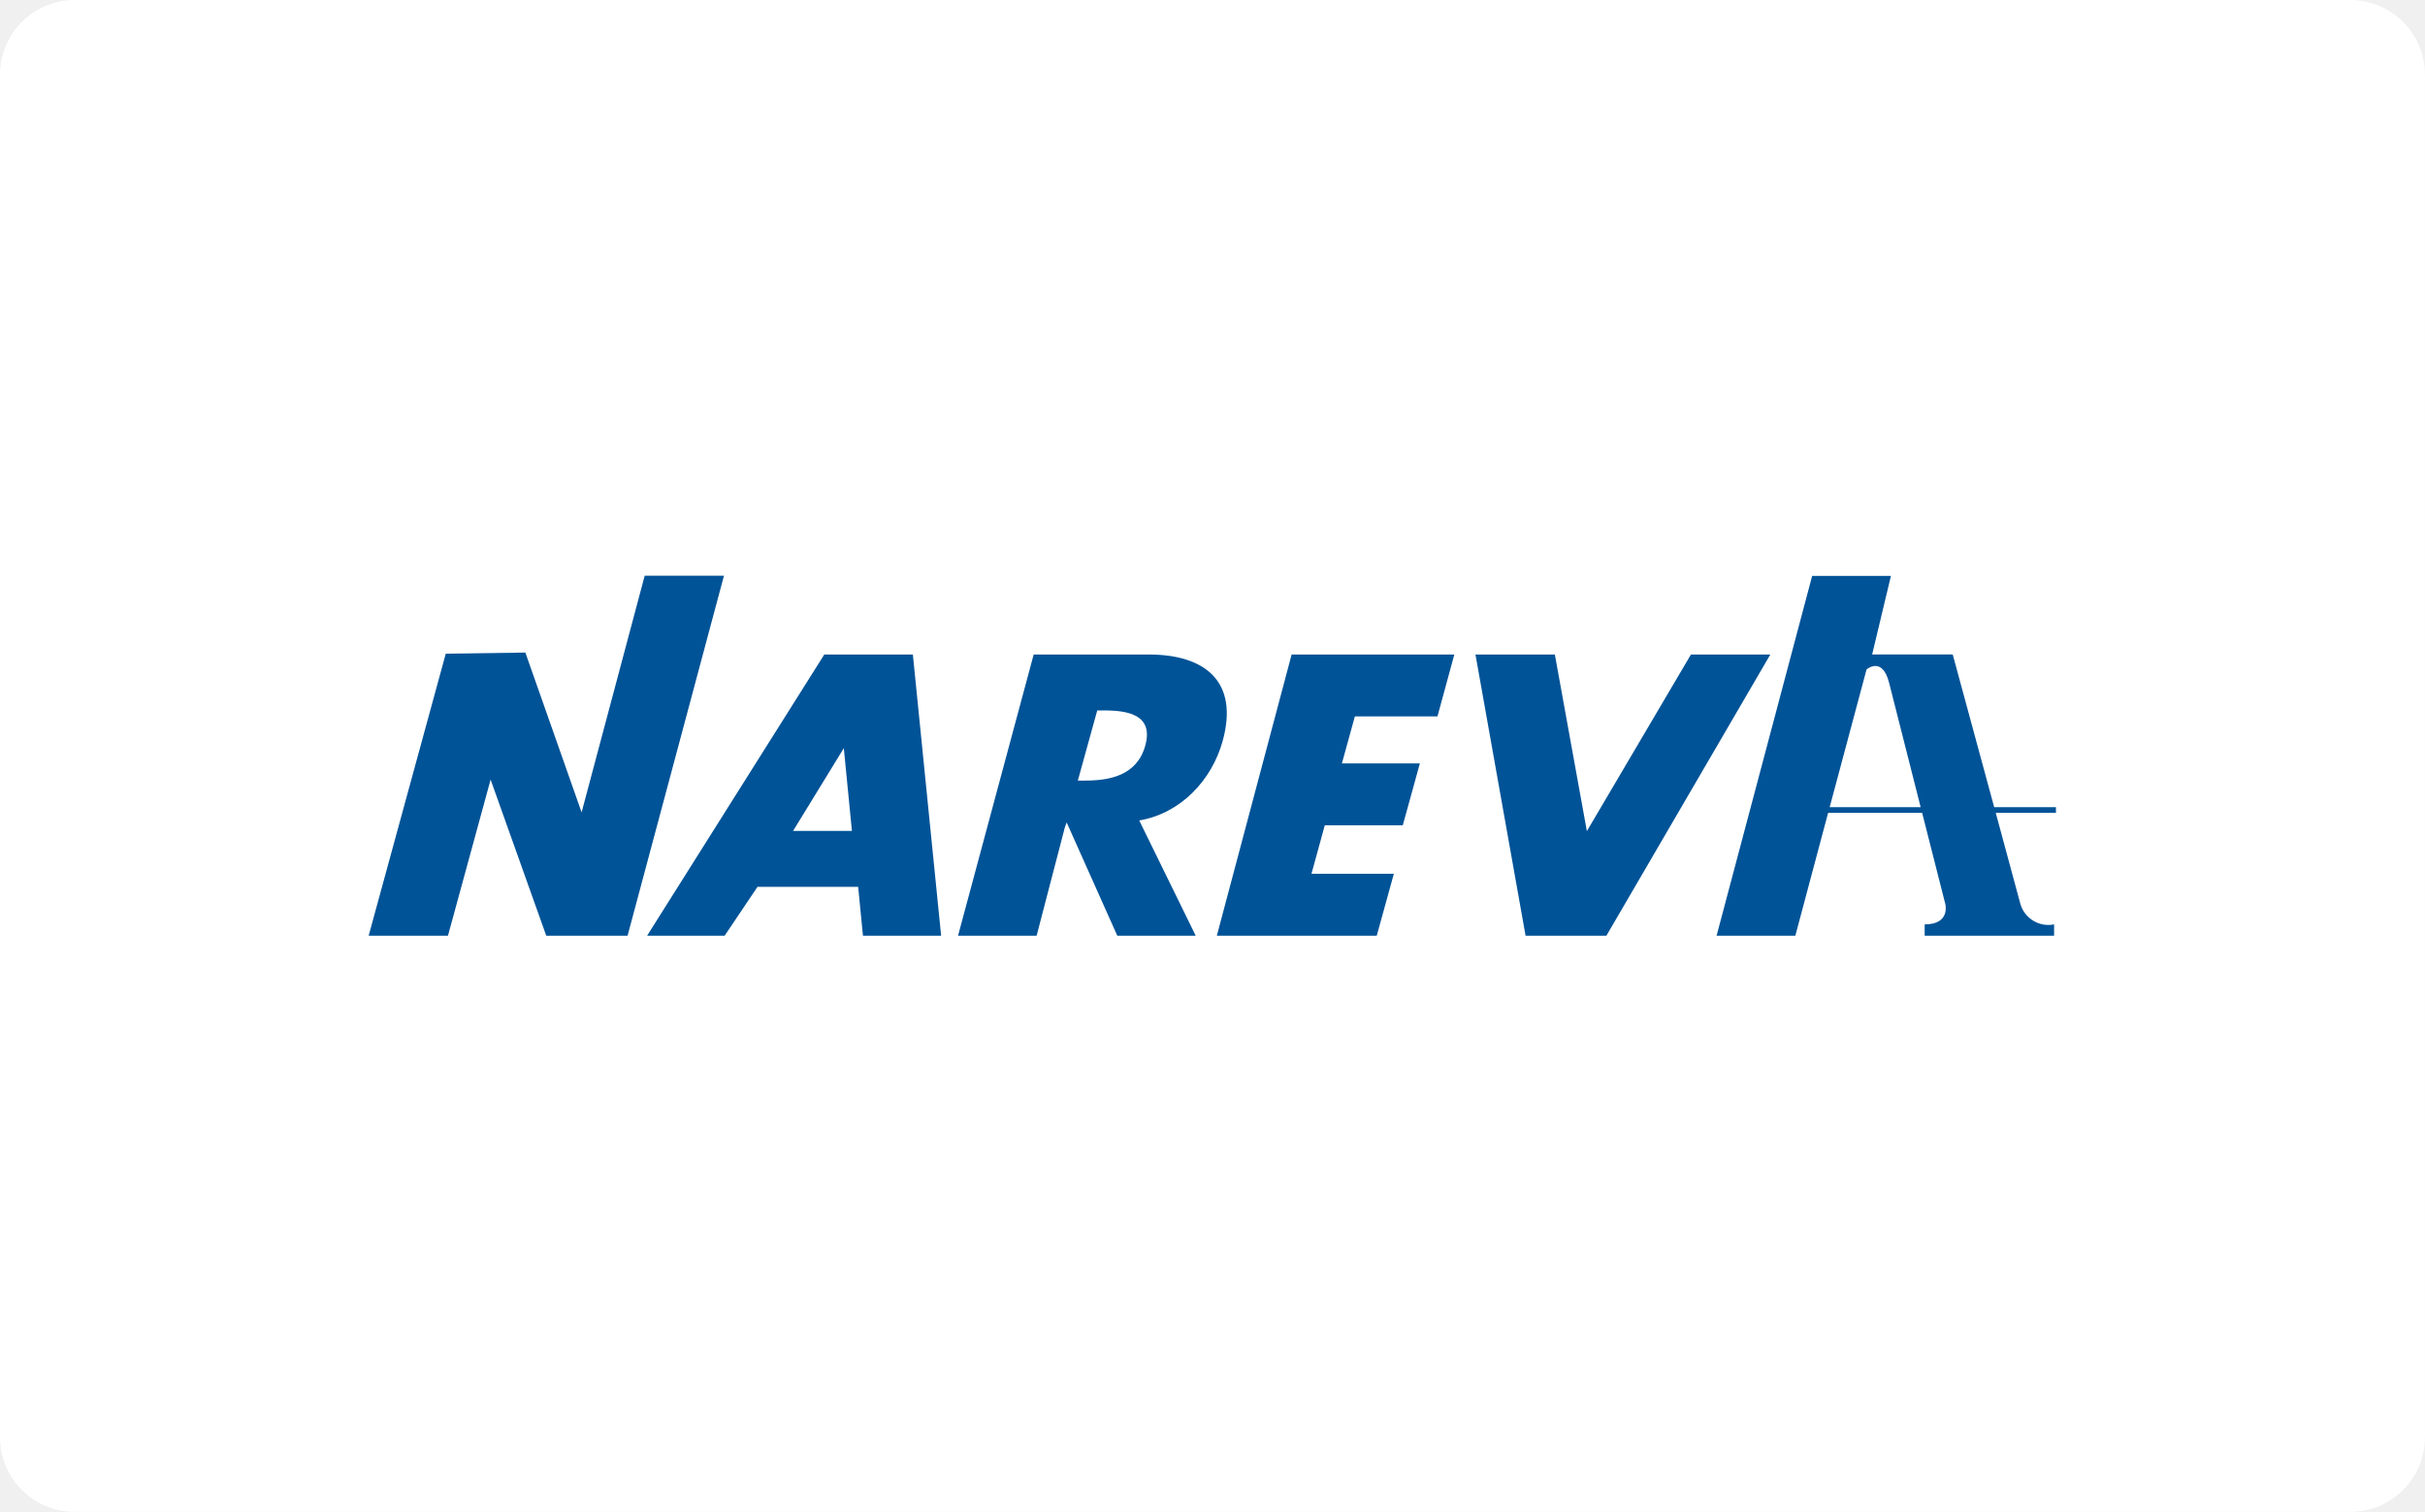
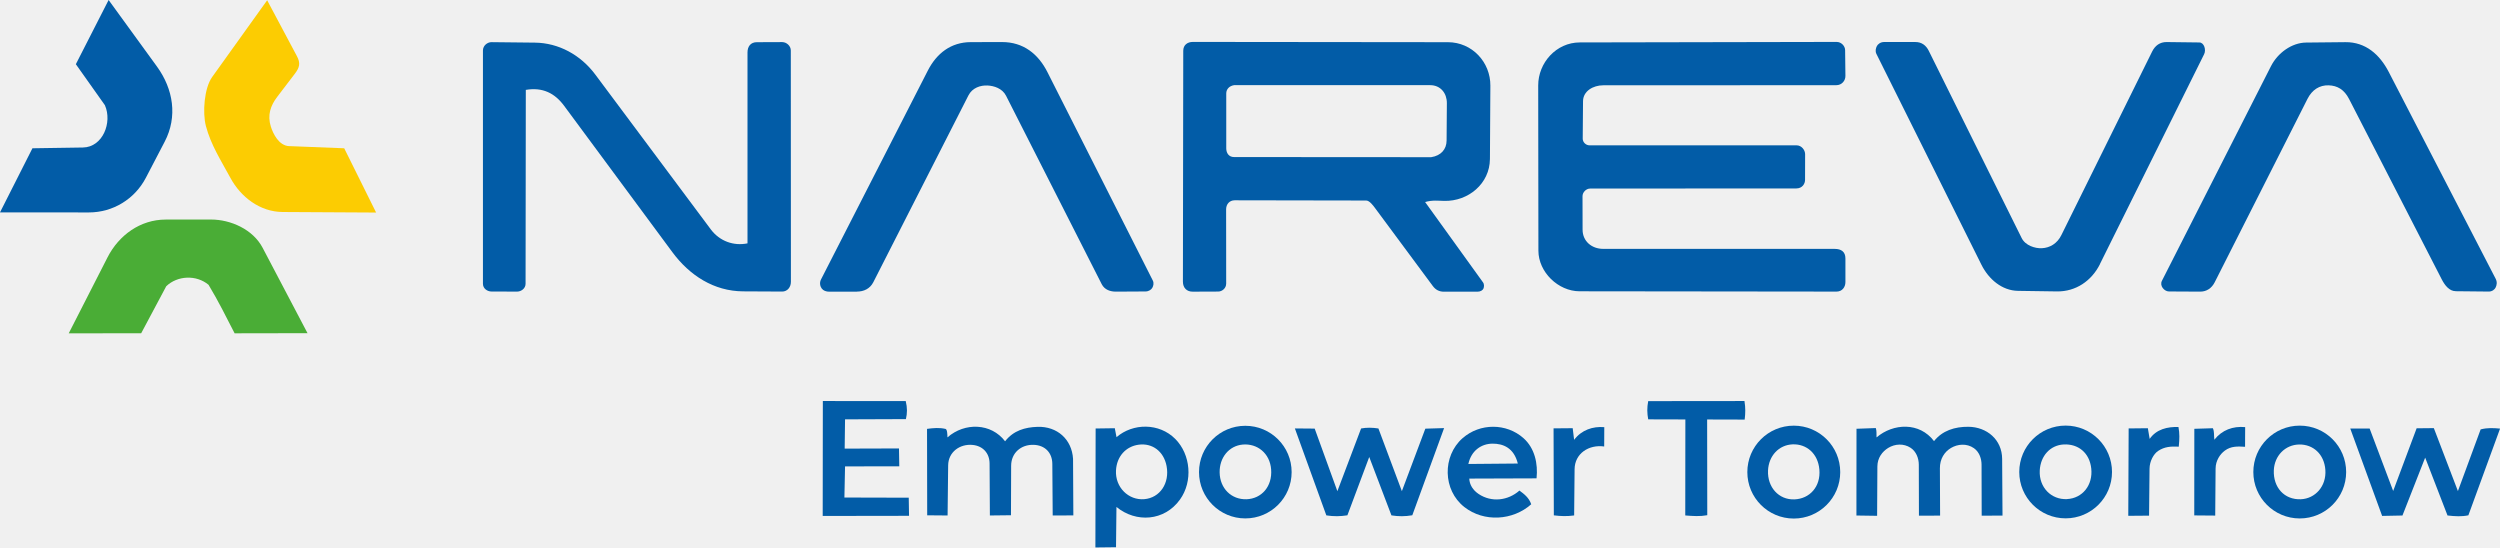
- <svg xmlns="http://www.w3.org/2000/svg" width="4317" height="2692" viewBox="0 0 4317 2692" fill="none">
-   <path d="M4183.7 2691.9H133.2C59.6 2691.9 0 2632.3 0 2558.8V133.2C0 59.6 59.6 0 133.2 0H4183.7C4257.2 0 4316.9 59.6 4316.9 133.2V2558.8C4316.9 2632.3 4257.2 2691.9 4183.7 2691.9Z" fill="white" />
-   <path d="M935.266 1161.9L1035.37 1446.37L1147.71 1025H1288.81L1117.22 1666H972.438L873.388 1388.07L797.467 1666H656.288L793.562 1163.85L933.989 1161.9H935.266Z" fill="#005397" />
-   <path d="M3257.2 1437.21H3419.18L3362.93 1215.4C3350.62 1167.61 3322.83 1191.96 3322.83 1191.96L3257.2 1437.21ZM3550.07 1437.21H3660.01V1447.28H3552.85L3596.63 1609.2C3600.21 1621.74 3608.38 1632.48 3619.51 1639.27C3630.64 1646.07 3643.92 1648.42 3656.71 1645.86V1666H3426.32V1645.86C3472.95 1645.86 3462.96 1609.2 3462.96 1609.2L3421.81 1447.28H3254.42L3196.08 1666H3055.87L3226.03 1025.38H3366.24L3332.82 1165.21H3476.25L3550.07 1437.21Z" fill="#005397" />
-   <path d="M1348.51 1578.99L1290.01 1666H1151.99L1467.39 1165.36H1625.09L1675.4 1666H1536.25L1527.69 1578.99H1348.51ZM1500.73 1317.36L1509.52 1320.07L1411.89 1479.36H1516.57L1500.73 1317.36Z" fill="#005397" />
-   <path d="M2128.6 1666H1989L1898.88 1464.33L1895.58 1473.42L1845.41 1666H1705.51L1840.16 1165.36H2045.24C2144.07 1165.36 2206.1 1212.47 2176.58 1319.39C2157.51 1388.44 2102.54 1448.17 2028.05 1460.8L2128.6 1666ZM1918.78 1389.79H1931.4C1973.83 1389.79 2023.85 1381.76 2038.86 1327.36C2053.88 1272.95 2008.3 1264.92 1965.87 1264.92H1953.33L1918.78 1389.79Z" fill="#005397" />
-   <path d="M2411.93 1275.58L2388.88 1359.21H2527.66L2497.24 1469.44H2358.39L2334.66 1555.78H2481.32L2450.9 1666H2166.23L2299.37 1165.36H2589L2558.97 1275.58H2411.93Z" fill="#005397" />
-   <path d="M2824.96 1479.81L3010.22 1165.36H3151.54L2859.72 1666H2715.84L2626.63 1165.36H2767.96L2824.96 1479.81Z" fill="#005397" />
+ <svg xmlns="http://www.w3.org/2000/svg" id="Layer_2" data-name="Layer 2" viewBox="0 0 740.67 162.21">
+   <defs>
+     <style>
+       .cls-1 {
+         fill: #025ca7;
+       }
+ 
+       .cls-2 {
+         fill: #fccc02;
+       }
+ 
+       .cls-3 {
+         fill: #4aad36;
+       }
+     </style>
+   </defs>
+   <g id="Layer_1-2" data-name="Layer 1">
+     <g id="Nareva_Nouveau" data-name="Nareva Nouveau">
+       <path class="cls-2" d="M85.71,43.3c-3.1-.12-4.81-3.69-5.48-5.83-1.06-3.37-.07-6.19,1.88-8.75l5.26-6.9c1.42-1.87,1.69-3.12.61-5.16L79.15.08l-16.29,22.73c-2.37,3.31-2.89,10.59-1.86,14.52,1.47,5.61,4.52,10.3,7.28,15.4,3.04,5.62,8.72,10.04,15.45,10.08l27.7.16-9.45-19.04-16.27-.64Z" />
+       <path class="cls-1" d="M43.22,52.66l5.57-10.68c3.87-7.41,2.56-15.57-2.27-22.24L32.18,0l-9.71,19.02,8.61,12.15c2.26,5.13-.65,12.44-6.5,12.53l-14.97.23L0,62.92l26.31.02c7.2,0,13.63-3.99,16.91-10.28Z" />
+       <path class="cls-3" d="M62.51,65.05h-13.43c-7.48,0-13.85,4.6-17.21,11.17l-11.51,22.54,21.47-.03,7.43-13.94c3.3-3.14,8.86-3.45,12.52-.42,2.97,4.93,5.18,9.43,7.73,14.38l21.6-.04-13.31-25.31c-2.85-5.42-9.41-8.36-15.29-8.36Z" />
+       <path class="cls-1" d="M543.57,73.73h-68.57c-3.46.01-6.12-2.3-6.13-5.66l-.02-9.95c0-1.12,1.03-2.26,2.29-2.26l61.03-.03c1.82,0,2.61-1.41,2.61-2.54l.02-7.61c0-1.21-1.05-2.62-2.51-2.62h-61.36c-1.14-.01-2.03-.98-2.02-1.98l.09-11.09c.02-3.01,3.01-4.72,5.99-4.72l69.04-.03c1.62,0,2.72-1.32,2.71-2.74l-.09-7.65c-.01-1.19-1.1-2.43-2.52-2.43l-76.1.15c-6.97.01-12.32,6.04-12.31,12.76l.06,48.94c0,6.31,5.84,12.02,12.21,12.03l76.12.09c1.67,0,2.63-1.33,2.63-2.81v-7.01c0-2.02-1.28-2.83-3.17-2.83Z" />
+       <path class="cls-1" d="M231.79,12.47l-7.57.03c-1.83,0-2.76,1.28-2.76,3.03v56.57c-4.06.83-8.24-.61-10.88-4.15l-34.21-45.86c-4.36-5.84-10.88-9.39-17.92-9.46l-12.83-.14c-1.21-.01-2.54,1.01-2.54,2.46v69.11c0,1.5,1.38,2.31,2.55,2.31l7.59.02c1.16,0,2.49-.91,2.49-2.31l.07-57.45c5-.86,8.6,1,11.34,4.7l32.09,43.39c5.09,6.88,12.3,11.55,20.94,11.6l11.59.06c1.5,0,2.58-1.25,2.58-2.89l-.03-68.54c0-1.42-1.34-2.47-2.49-2.47Z" />
+       <path class="cls-1" d="M727.53,86.28l9.82.1c1,.01,1.75-.64,2.01-1.17.36-.72.53-1.64.03-2.61l-31.67-61.26c-2.65-5.13-6.82-8.91-12.86-8.85l-11.65.12c-4.22.04-8.4,3.06-10.4,7.01l-32.3,63.57c-.77,1.52.74,3.15,2.06,3.16l9.3.05c1.86,0,3.38-1,4.27-2.76l27.49-54.34c1.37-2.72,3.59-4.11,6.3-4.02,2.56.09,4.58,1.24,6.03,4.06l27.47,53.46c.88,1.71,2.22,3.46,4.11,3.47Z" />
+       <path class="cls-1" d="M622.15,78.21l30.86-62.15c.65-1.3.01-3.46-1.41-3.48l-9.67-.12c-2.01-.02-3.45,1.04-4.33,2.83l-26.88,54.36c-1.23,2.5-3.39,3.78-5.81,3.89-1.92.09-4.83-.75-5.96-3.02l-27.51-55.45c-.81-1.64-2.11-2.62-3.96-2.62h-9.32c-1.05,0-1.85.67-2.12,1.23-.29.61-.54,1.45-.11,2.31l31.11,62.45c2.14,4.29,6.1,7.66,10.81,7.73l11.55.17c5.58.08,10.28-3.11,12.78-8.14Z" />
+       <path class="cls-1" d="M253.89,86.39c2.01,0,3.86-.84,4.84-2.77l28.18-55.34c1.16-2.28,3.56-3.04,5.63-2.95,1.94.08,4.41.86,5.51,3.02l28.35,55.84c.85,1.67,2.56,2.22,4.22,2.21l8.75-.05c.99,0,1.74-.56,2.04-1.11.28-.52.53-1.35.12-2.15l-31.21-61.72c-2.74-5.42-7.16-8.92-13.46-8.91l-9.23.02c-5.9.01-10.14,3.33-12.75,8.44l-31.64,61.87c-.55,1.07-.2,2.15.23,2.71.48.62,1.28.92,2.24.92h8.17Z" />
+       <path class="cls-1" d="M363.28,84.09l-.02-22.07c0-1.49.97-2.68,2.54-2.68l38.97.07c.96,0,2.06,1.49,2.56,2.16l17.16,23.16c.91,1.23,2.01,1.69,3.31,1.69h9.91c.93,0,1.58-.44,1.79-.93.2-.48.27-1.28-.13-1.83l-17.15-23.8c2.16-.63,3.76-.38,5.63-.34,7.15.17,13.52-5.1,13.57-12.42l.13-21.72c.04-6.93-5.37-12.87-12.6-12.88l-75.55-.08c-1.63,0-2.84.95-2.84,2.6l-.1,68.42c0,1.86,1.16,2.98,2.89,2.97l7.55-.03c1.18,0,2.37-1,2.37-2.29ZM365.64,25.23h58.06c3.14,0,4.98,2.44,4.96,5.32l-.08,11.12c-.02,2.51-1.62,4.45-4.57,4.9l-58.4-.04c-1.58,0-2.31-1.22-2.31-2.58v-16.26c0-1.32.97-2.26,2.34-2.46Z" />
+       <path class="cls-1" d="M583.2,126.44c-4.11-.04-7.77,1.16-10.21,4.25-4.29-5.68-12.05-5.34-17.03-1.1-.05-1.11.07-1.93-.22-2.77l-5.72.21-.02,25.7,6.13.09.08-14.62c.01-2.57,1.48-4.44,3.21-5.5,2.04-1.24,4.58-1.36,6.62-.04,1.64,1.06,2.43,3.07,2.44,5l.04,15.12,6.27-.02-.06-14.03c-.01-2.72,1.28-4.83,3.3-6.02,1.94-1.15,4.64-1.43,6.78.07,1.62,1.13,2.26,3.15,2.26,4.89l.04,15.11,6.17-.03-.11-16.83c-.04-5.66-4.52-9.43-10-9.48Z" />
+       <path class="cls-1" d="M307.39,126.46c-3.71.12-7.12,1.08-9.62,4.28-4.11-5.43-11.96-5.65-17.07-1.16-.01-.77-.05-2.39-.58-2.51-1.83-.42-3.49-.27-5.47-.01l.05,25.61,6.04.05.17-14.85c.04-3.92,3.44-6.43,7.26-6.05,3.04.3,4.99,2.45,5.01,5.48l.09,15.42,6.25-.07.05-14.67c.01-3.79,2.93-6.31,6.66-6.19,3.34.1,5.51,2.31,5.54,5.62l.11,15.31,6.12-.02-.09-16.76c-.35-5.83-4.76-9.66-10.49-9.48Z" />
+       <path class="cls-1" d="M415.33,145.52l-6.95-18.58c-1.83-.28-3.49-.3-5.13,0l-7.03,18.58-6.72-18.54-5.87-.05,9.32,25.76c2.18.34,4.14.31,6.24-.02l6.47-17.28,6.58,17.3c2.1.34,4.05.33,6.18-.03l9.42-25.83-5.56.17-6.95,18.51Z" />
+       <path class="cls-1" d="M734.94,127.2l-6.74,18.29-7.13-18.65-5.1.05-6.95,18.57-6.97-18.49h-5.74s9.44,25.88,9.44,25.88l6.02-.12,6.73-17.15,6.62,17.14c2.24.26,4.21.37,6.18-.05l9.39-25.69c-2.01-.18-3.7-.28-5.74.23Z" />
+       <path class="cls-1" d="M250.17,147.39l.19-9.21,16.07-.03-.09-5.29-16.09.05.11-8.67,18.03-.07c.41-1.72.44-3.35-.05-5.34l-24.56-.02-.04,34.05,25.58-.04-.09-5.37-19.08-.05Z" />
+       <path class="cls-1" d="M488.31,118.83c-.38,1.99-.33,3.6,0,5.41l11.01.03-.03,28.44c2.37.19,4.29.33,6.52-.07l-.04-28.36,11.12.03c.23-1.89.27-3.46-.06-5.5l-28.53.03Z" />
+       <path class="cls-1" d="M656.04,130.27c-.17-1.45.03-2.31-.43-3.4l-5.5.17-.02,25.66,6.21.05.11-13.95c.02-2.34,1.33-4.27,2.74-5.3,1.8-1.33,3.75-1.28,5.99-1.13l.03-5.83c-3.63-.34-6.87.86-9.12,3.73Z" />
+       <path class="cls-1" d="M466.36,130.32l-.42-3.46-5.67.05.08,25.77c2.1.26,3.86.32,6.02.03l.13-13.69c.04-4.62,4.17-7.38,8.77-6.74l.03-5.73c-3.4-.28-6.73.82-8.95,3.77Z" />
+       <path class="cls-1" d="M636.88,130.04l-.54-3.17-5.69.06-.11,25.89,6.16-.05.14-13.91c.02-2.22,1.2-4.38,2.57-5.28,1.88-1.24,3.69-1.36,6.09-1.25.23-2.39.26-3.83-.09-5.82-3.22-.11-6.52.62-8.54,3.53Z" />
+       <path class="cls-1" d="M330.79,129.53l-.51-2.66-5.68.08-.07,35.25,6.11-.07.13-11.94c5.79,4.76,14.21,4.24,18.82-2.19,3.87-5.39,3.19-13.34-1.39-17.95-4.77-4.81-12.56-4.73-17.41-.53ZM338.98,147.89c-4.64.37-8.6-3.51-8.35-8.48.21-4.21,2.96-7.18,6.78-7.67,3.96-.51,7.37,1.94,8.21,6.33.96,5.04-1.93,9.44-6.64,9.82Z" />
+       <path class="cls-1" d="M433.32,129.81c-6.04,5.33-5.9,15.38.52,20.41,5.84,4.57,14.4,4,19.81-.82-.66-1.98-2.14-3.06-3.49-4.06-3.38,2.98-8.24,3.58-12.08,1.02-1.71-1.14-2.72-2.78-2.78-4.57l19.93-.07c.46-4.34-.52-8.93-3.87-11.91-5.03-4.48-12.9-4.52-18.05.02ZM435.03,137.46c.85-3.97,3.85-5.98,7.09-6.02,3.22-.04,6.41,1.26,7.56,5.89l-14.65.13Z" />
+       <path class="cls-1" d="M531.44,126.11c-7.6,0-13.76,6.16-13.76,13.76s6.16,13.76,13.76,13.76,13.76-6.16,13.76-13.76-6.16-13.76-13.76-13.76ZM531.64,147.95c-4.66.18-8.06-3.62-7.83-8.56.2-4.36,3.22-7.58,7.29-7.74,4.11-.16,7.5,2.7,7.92,7.44.45,5.11-2.89,8.69-7.38,8.86Z" />
+       <path class="cls-1" d="M681.34,126.1c-7.59,0-13.75,6.15-13.75,13.75s6.15,13.75,13.75,13.75,13.75-6.15,13.75-13.75-6.15-13.75-13.75-13.75ZM681.69,147.91c-4.94.21-8.23-3.53-8.03-8.57.17-4.31,3.37-7.58,7.52-7.65,4.09-.07,7.41,2.82,7.75,7.52.35,4.91-3.06,8.52-7.24,8.7Z" />
+       <path class="cls-1" d="M611.98,126.09c-7.59,0-13.74,6.15-13.74,13.74s6.15,13.74,13.74,13.74,13.74-6.15,13.74-13.74-6.15-13.74-13.74-13.74ZM612.42,147.87c-4.72.24-8.35-3.5-8.11-8.43.21-4.37,3.1-7.55,7.1-7.76,4.27-.22,7.65,2.44,8.16,7.1.55,4.99-2.64,8.85-7.16,9.08Z" />
+       <path class="cls-1" d="M368.95,126.15c-7.58,0-13.72,6.14-13.72,13.72s6.14,13.72,13.72,13.72,13.72-6.14,13.72-13.72-6.14-13.72-13.72-13.72ZM369.31,147.91c-4.48.15-7.9-3.2-7.97-7.95-.07-4.36,2.73-7.88,6.84-8.25,4.26-.38,8.07,2.54,8.42,7.4.37,5.04-2.86,8.65-7.3,8.8Z" />
+     </g>
+   </g>
</svg>
